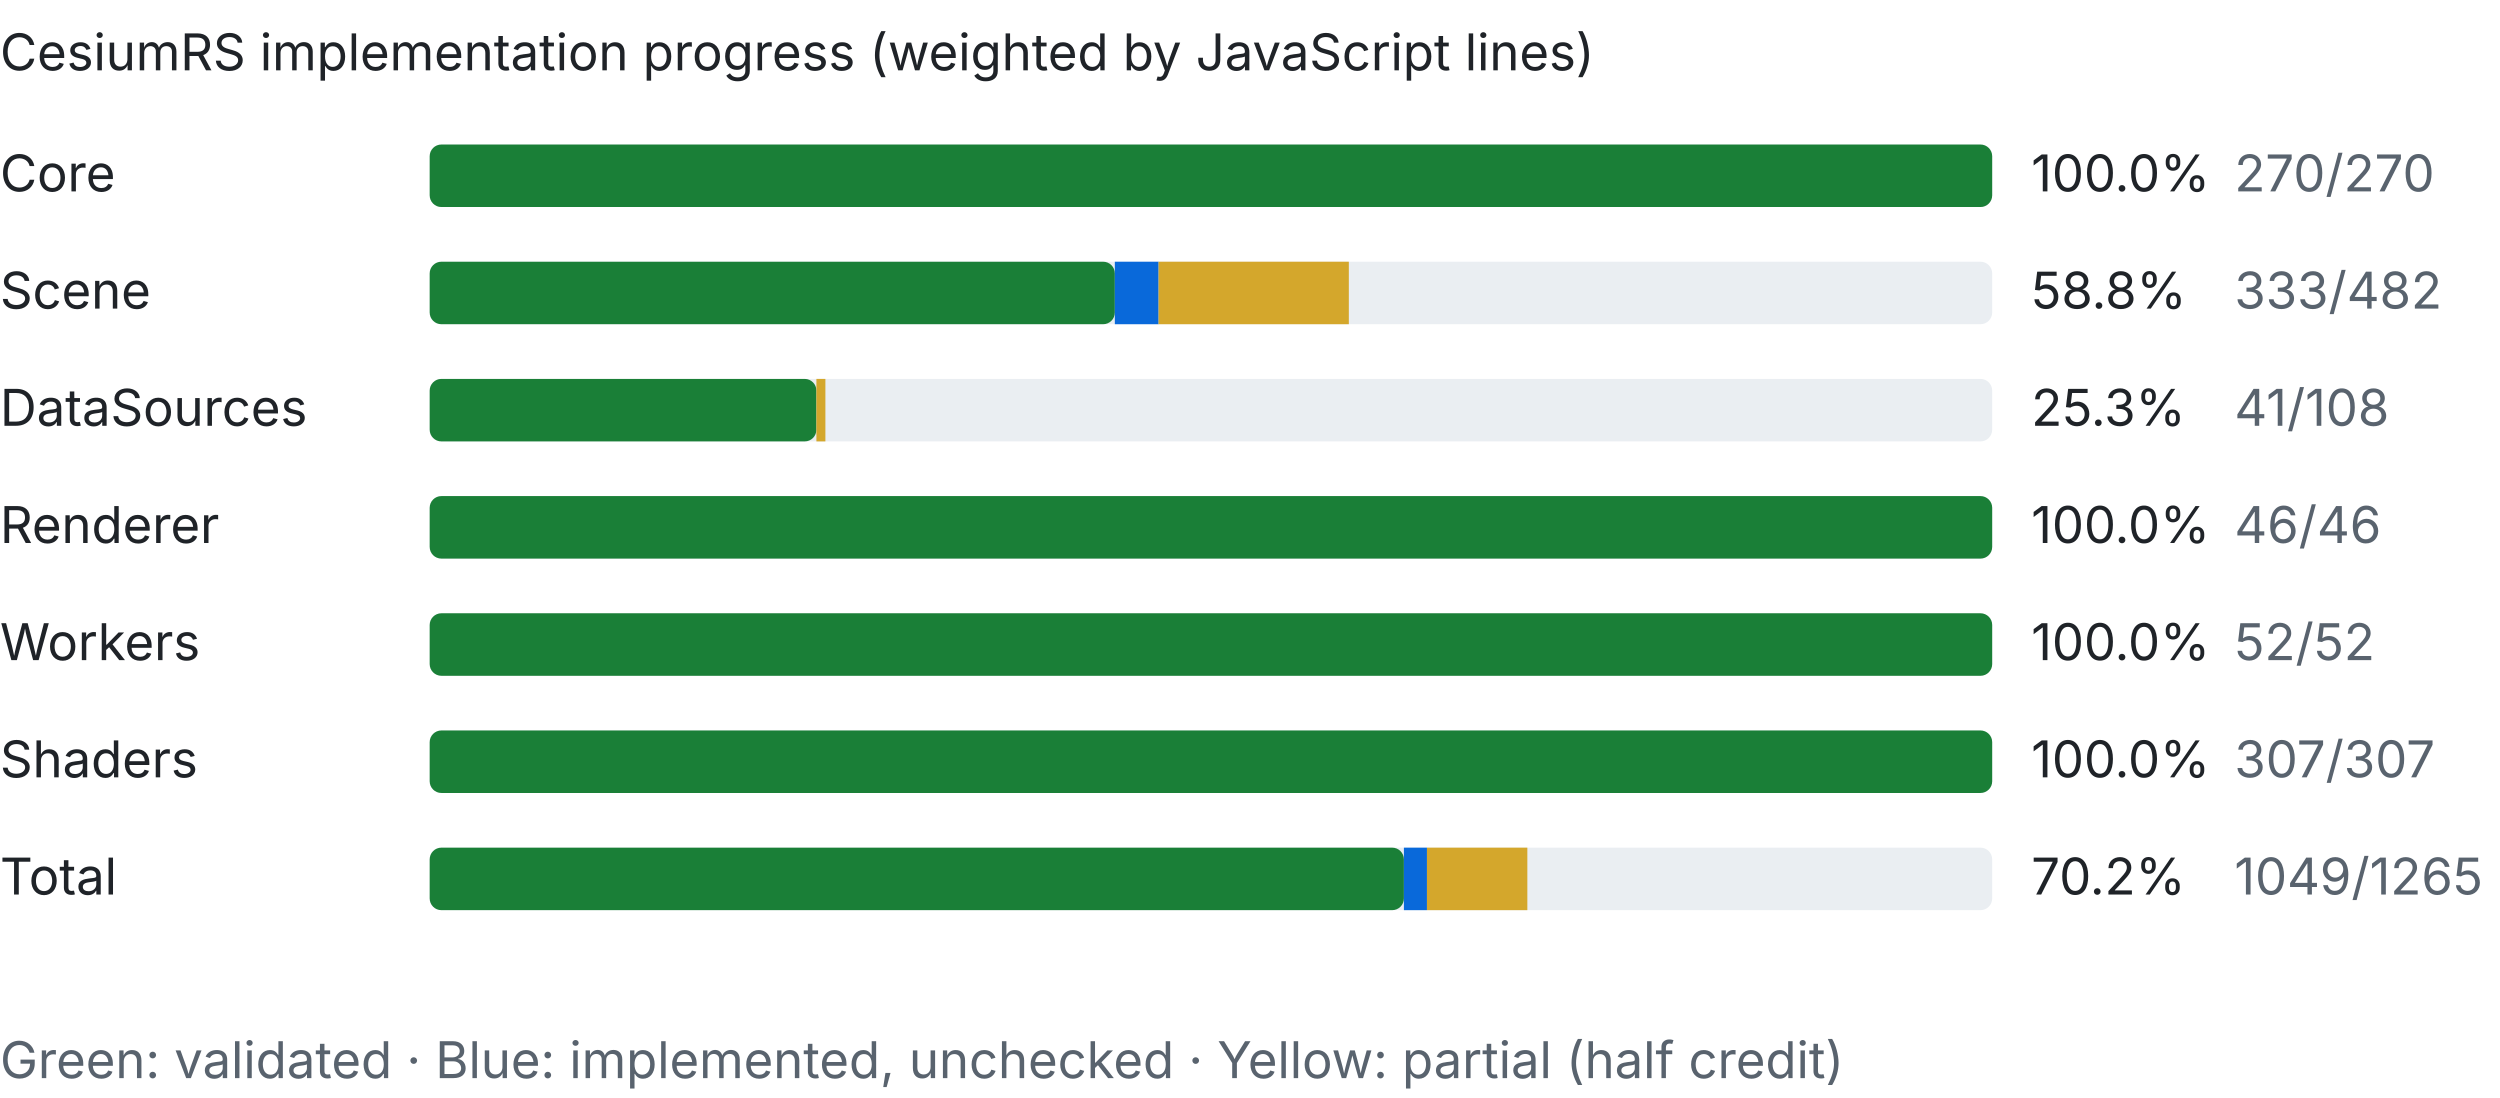
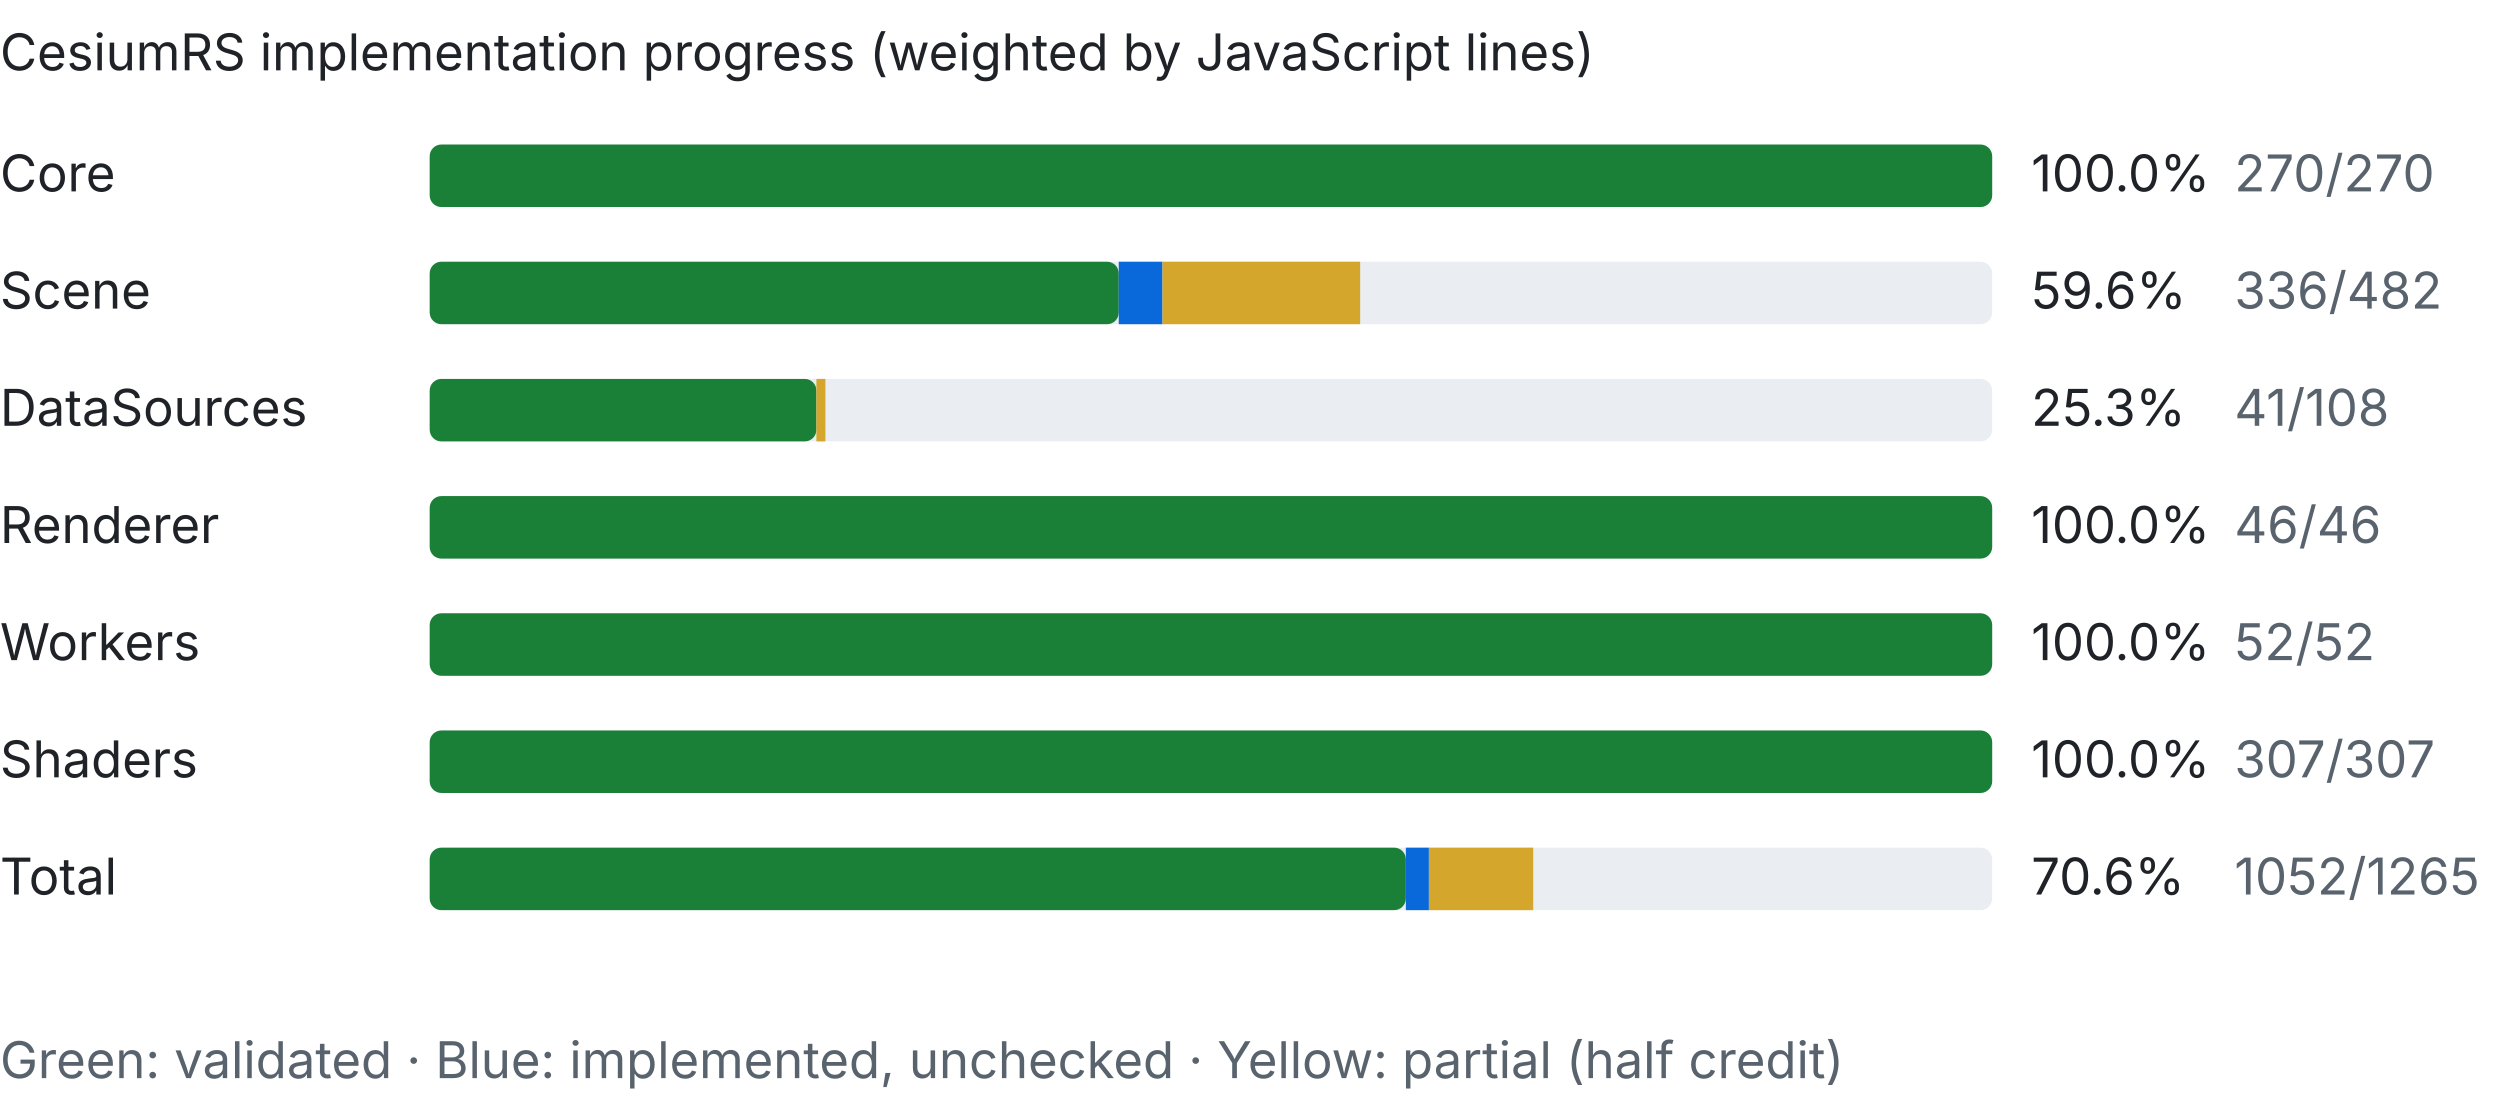
<svg xmlns="http://www.w3.org/2000/svg" width="640" height="281" viewBox="0 0 640 281">
  <style>text{font:13px system-ui,-apple-system,Segoe UI,sans-serif;fill:#1f2328}.dim{fill:#59636e}.bg{fill:#eaeef2}.done{fill:#1a7f37}.part{fill:#d4a72c}.unchecked{fill:#0969da}@media (prefers-color-scheme:dark){text{fill:#e6edf3}.dim{fill:#9198a1}.bg{fill:#30363d}.done{fill:#3fb950}}</style>
  <text x="0" y="18" font-weight="600">CesiumRS implementation progress (weighted by JavaScript lines)</text>
  <text x="0" y="49">Core</text>
  <rect class="bg" x="110" y="37" width="400" height="16" rx="3" />
  <rect class="done" x="110" y="37" width="400.0" height="16" rx="3" />
  <text x="520" y="49">100.0%</text>
  <text class="dim" x="572" y="49">270/270</text>
  <text x="0" y="79">Scene</text>
  <rect class="bg" x="110" y="67" width="400" height="16" rx="3" />
-   <rect class="done" x="110" y="67" width="175.4" height="16" rx="3" />
-   <rect class="unchecked" x="285.4" y="67" width="11.2" height="16" />
-   <rect class="part" x="296.6" y="67" width="48.7" height="16" />
-   <text x="520" y="79">58.8%</text>
-   <text class="dim" x="572" y="79">333/482</text>
+   <rect class="done" x="110" y="67" width="176.4" height="16" rx="3" />
+   <rect class="unchecked" x="286.4" y="67" width="11.2" height="16" />
+   <rect class="part" x="297.6" y="67" width="50.6" height="16" />
+   <text x="520" y="79">59.6%</text>
+   <text class="dim" x="572" y="79">336/482</text>
  <text x="0" y="109">DataSources</text>
  <rect class="bg" x="110" y="97" width="400" height="16" rx="3" />
  <rect class="done" x="110" y="97" width="99.0" height="16" rx="3" />
  <rect class="part" x="209.0" y="97" width="2.3" height="16" />
  <text x="520" y="109">25.3%</text>
  <text class="dim" x="572" y="109">41/108</text>
  <text x="0" y="139">Renderer</text>
  <rect class="bg" x="110" y="127" width="400" height="16" rx="3" />
  <rect class="done" x="110" y="127" width="400.0" height="16" rx="3" />
  <text x="520" y="139">100.0%</text>
  <text class="dim" x="572" y="139">46/46</text>
  <text x="0" y="169">Workers</text>
  <rect class="bg" x="110" y="157" width="400" height="16" rx="3" />
  <rect class="done" x="110" y="157" width="400.0" height="16" rx="3" />
  <text x="520" y="169">100.0%</text>
  <text class="dim" x="572" y="169">52/52</text>
  <text x="0" y="199">Shaders</text>
  <rect class="bg" x="110" y="187" width="400" height="16" rx="3" />
  <rect class="done" x="110" y="187" width="400.0" height="16" rx="3" />
  <text x="520" y="199">100.0%</text>
  <text class="dim" x="572" y="199">307/307</text>
  <text x="0" y="229" font-weight="600">Total</text>
  <rect class="bg" x="110" y="217" width="400" height="16" rx="3" />
-   <rect class="done" x="110" y="217" width="249.4" height="16" rx="3" />
-   <rect class="unchecked" x="359.4" y="217" width="5.9" height="16" />
-   <rect class="part" x="365.3" y="217" width="25.7" height="16" />
-   <text x="520" y="229" font-weight="600">70.2%</text>
-   <text class="dim" x="572" y="229">1049/1265</text>
+   <rect class="done" x="110" y="217" width="249.9" height="16" rx="3" />
+   <rect class="unchecked" x="359.9" y="217" width="5.9" height="16" />
+   <rect class="part" x="365.8" y="217" width="26.7" height="16" />
+   <text x="520" y="229" font-weight="600">70.6%</text>
+   <text class="dim" x="572" y="229">1052/1265</text>
  <text class="dim" x="0" y="276">Green: validated · Blue: implemented, unchecked · Yellow: partial (half credit)</text>
</svg>
